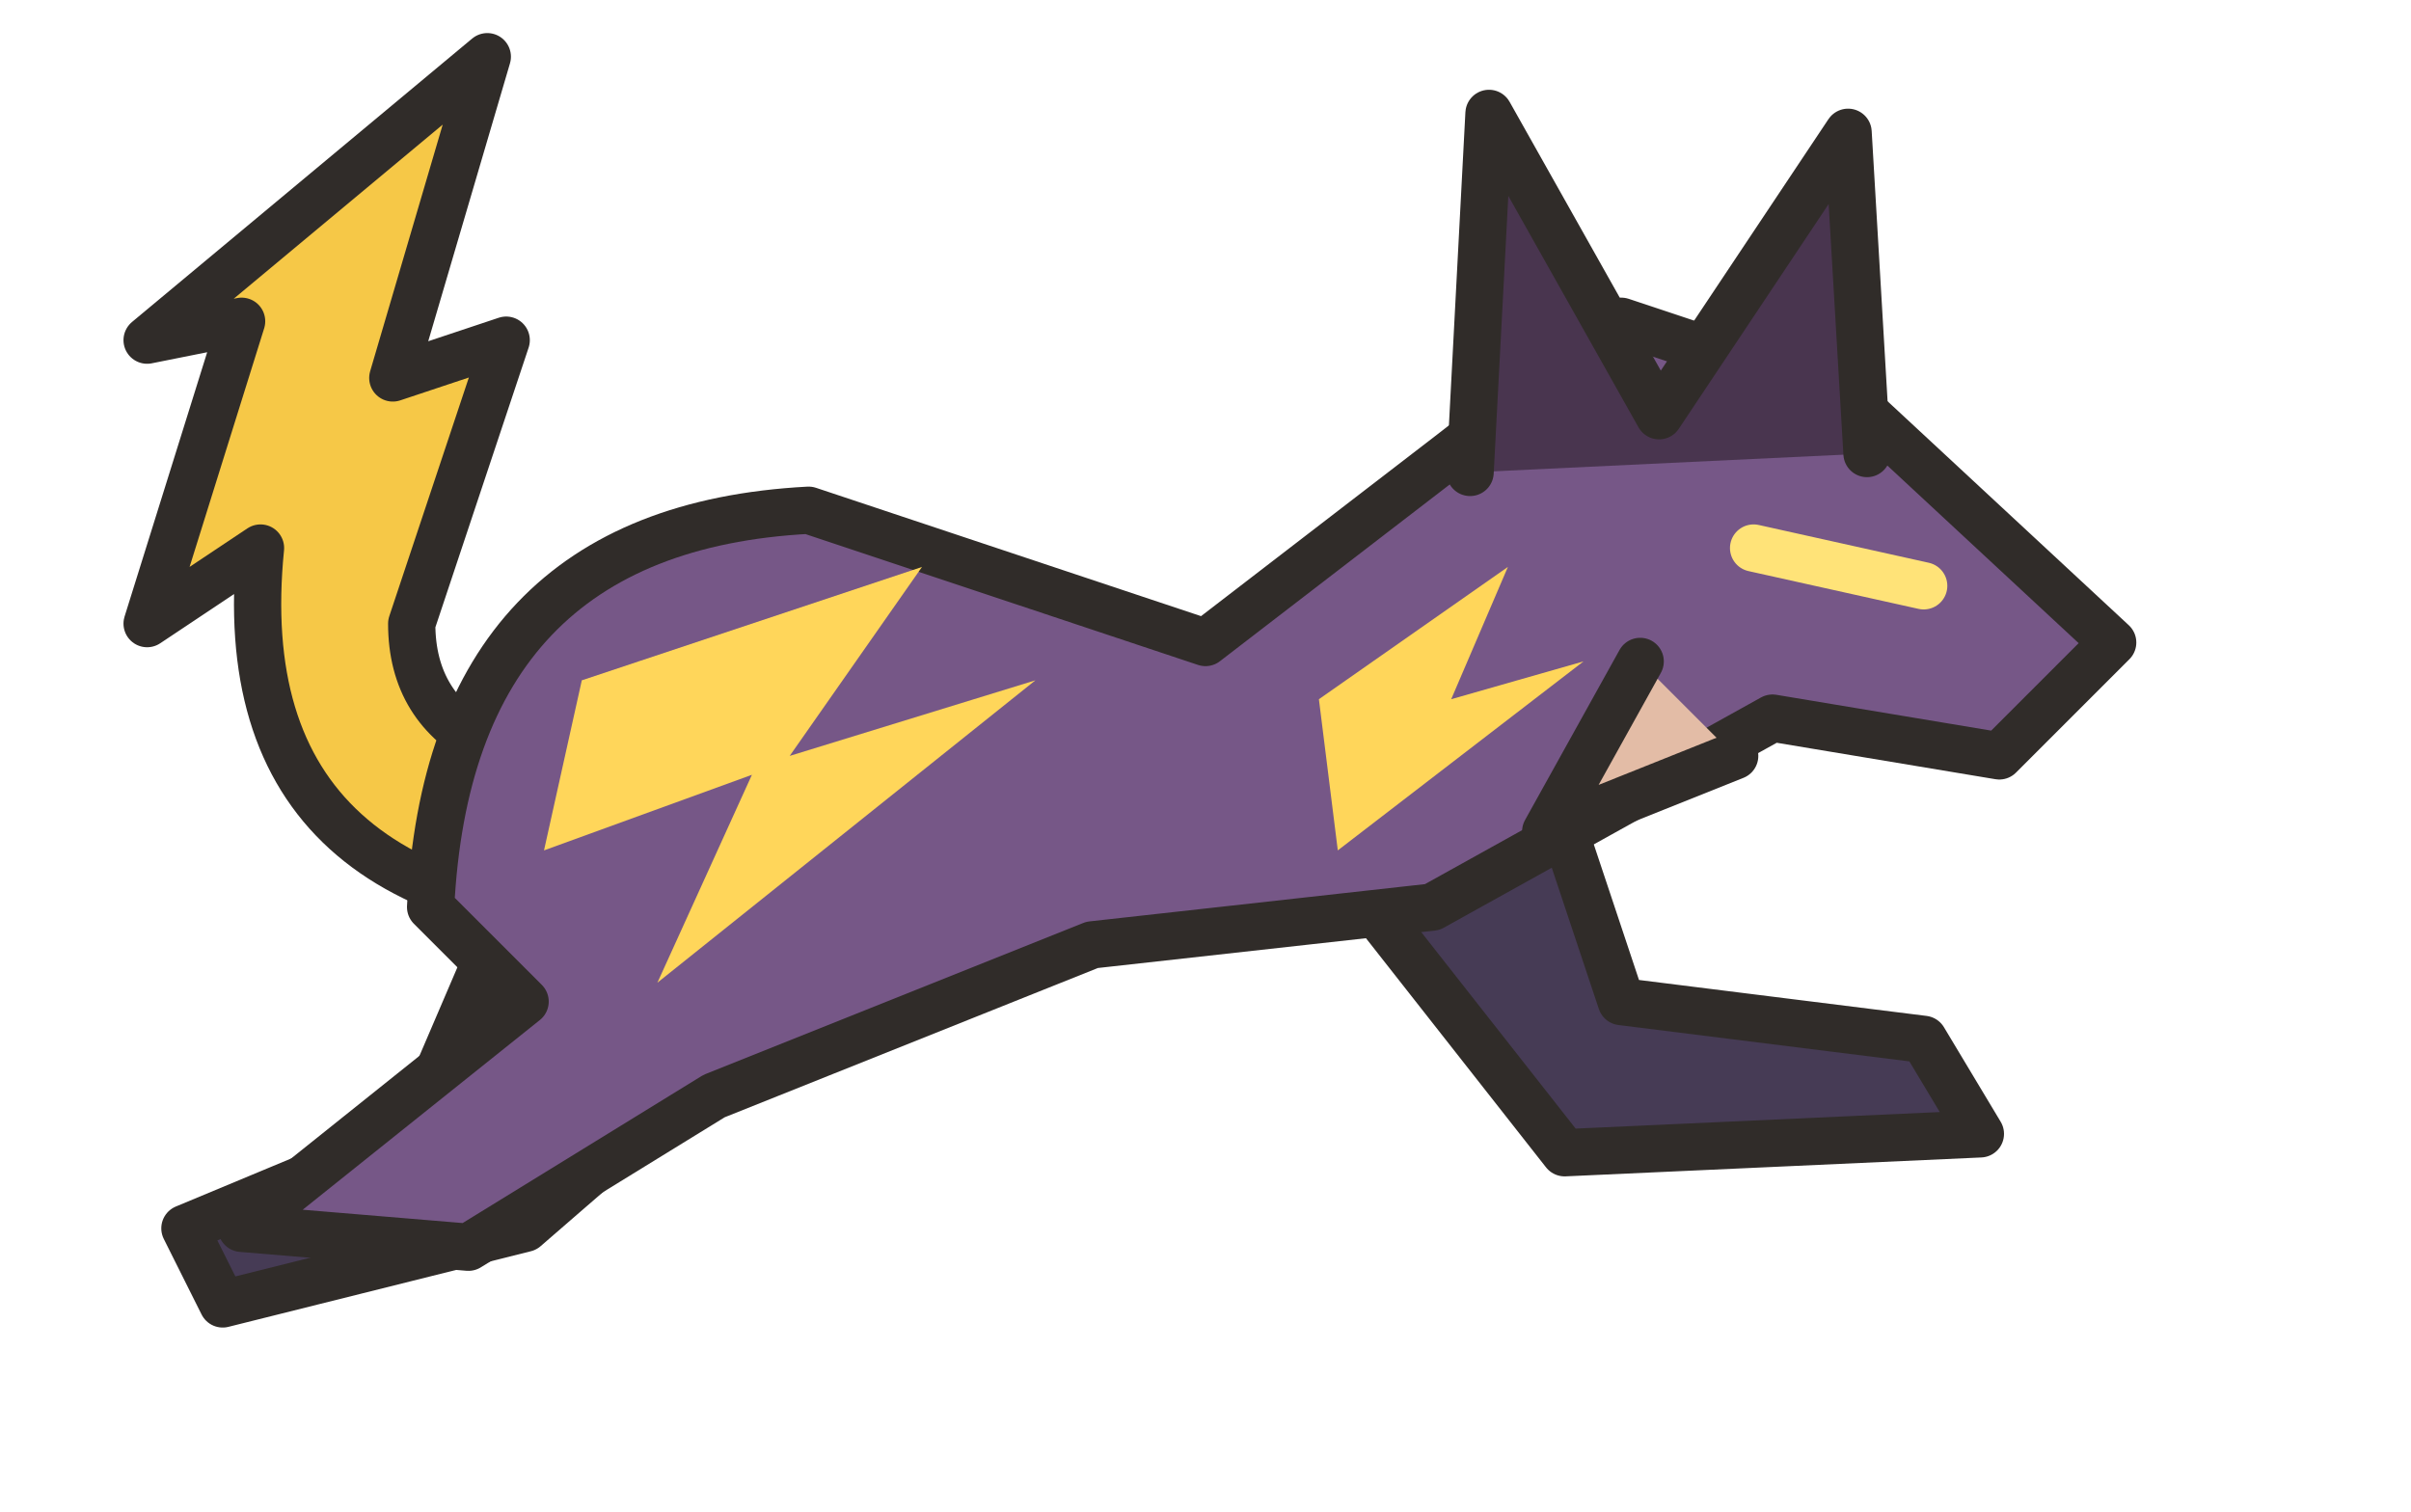
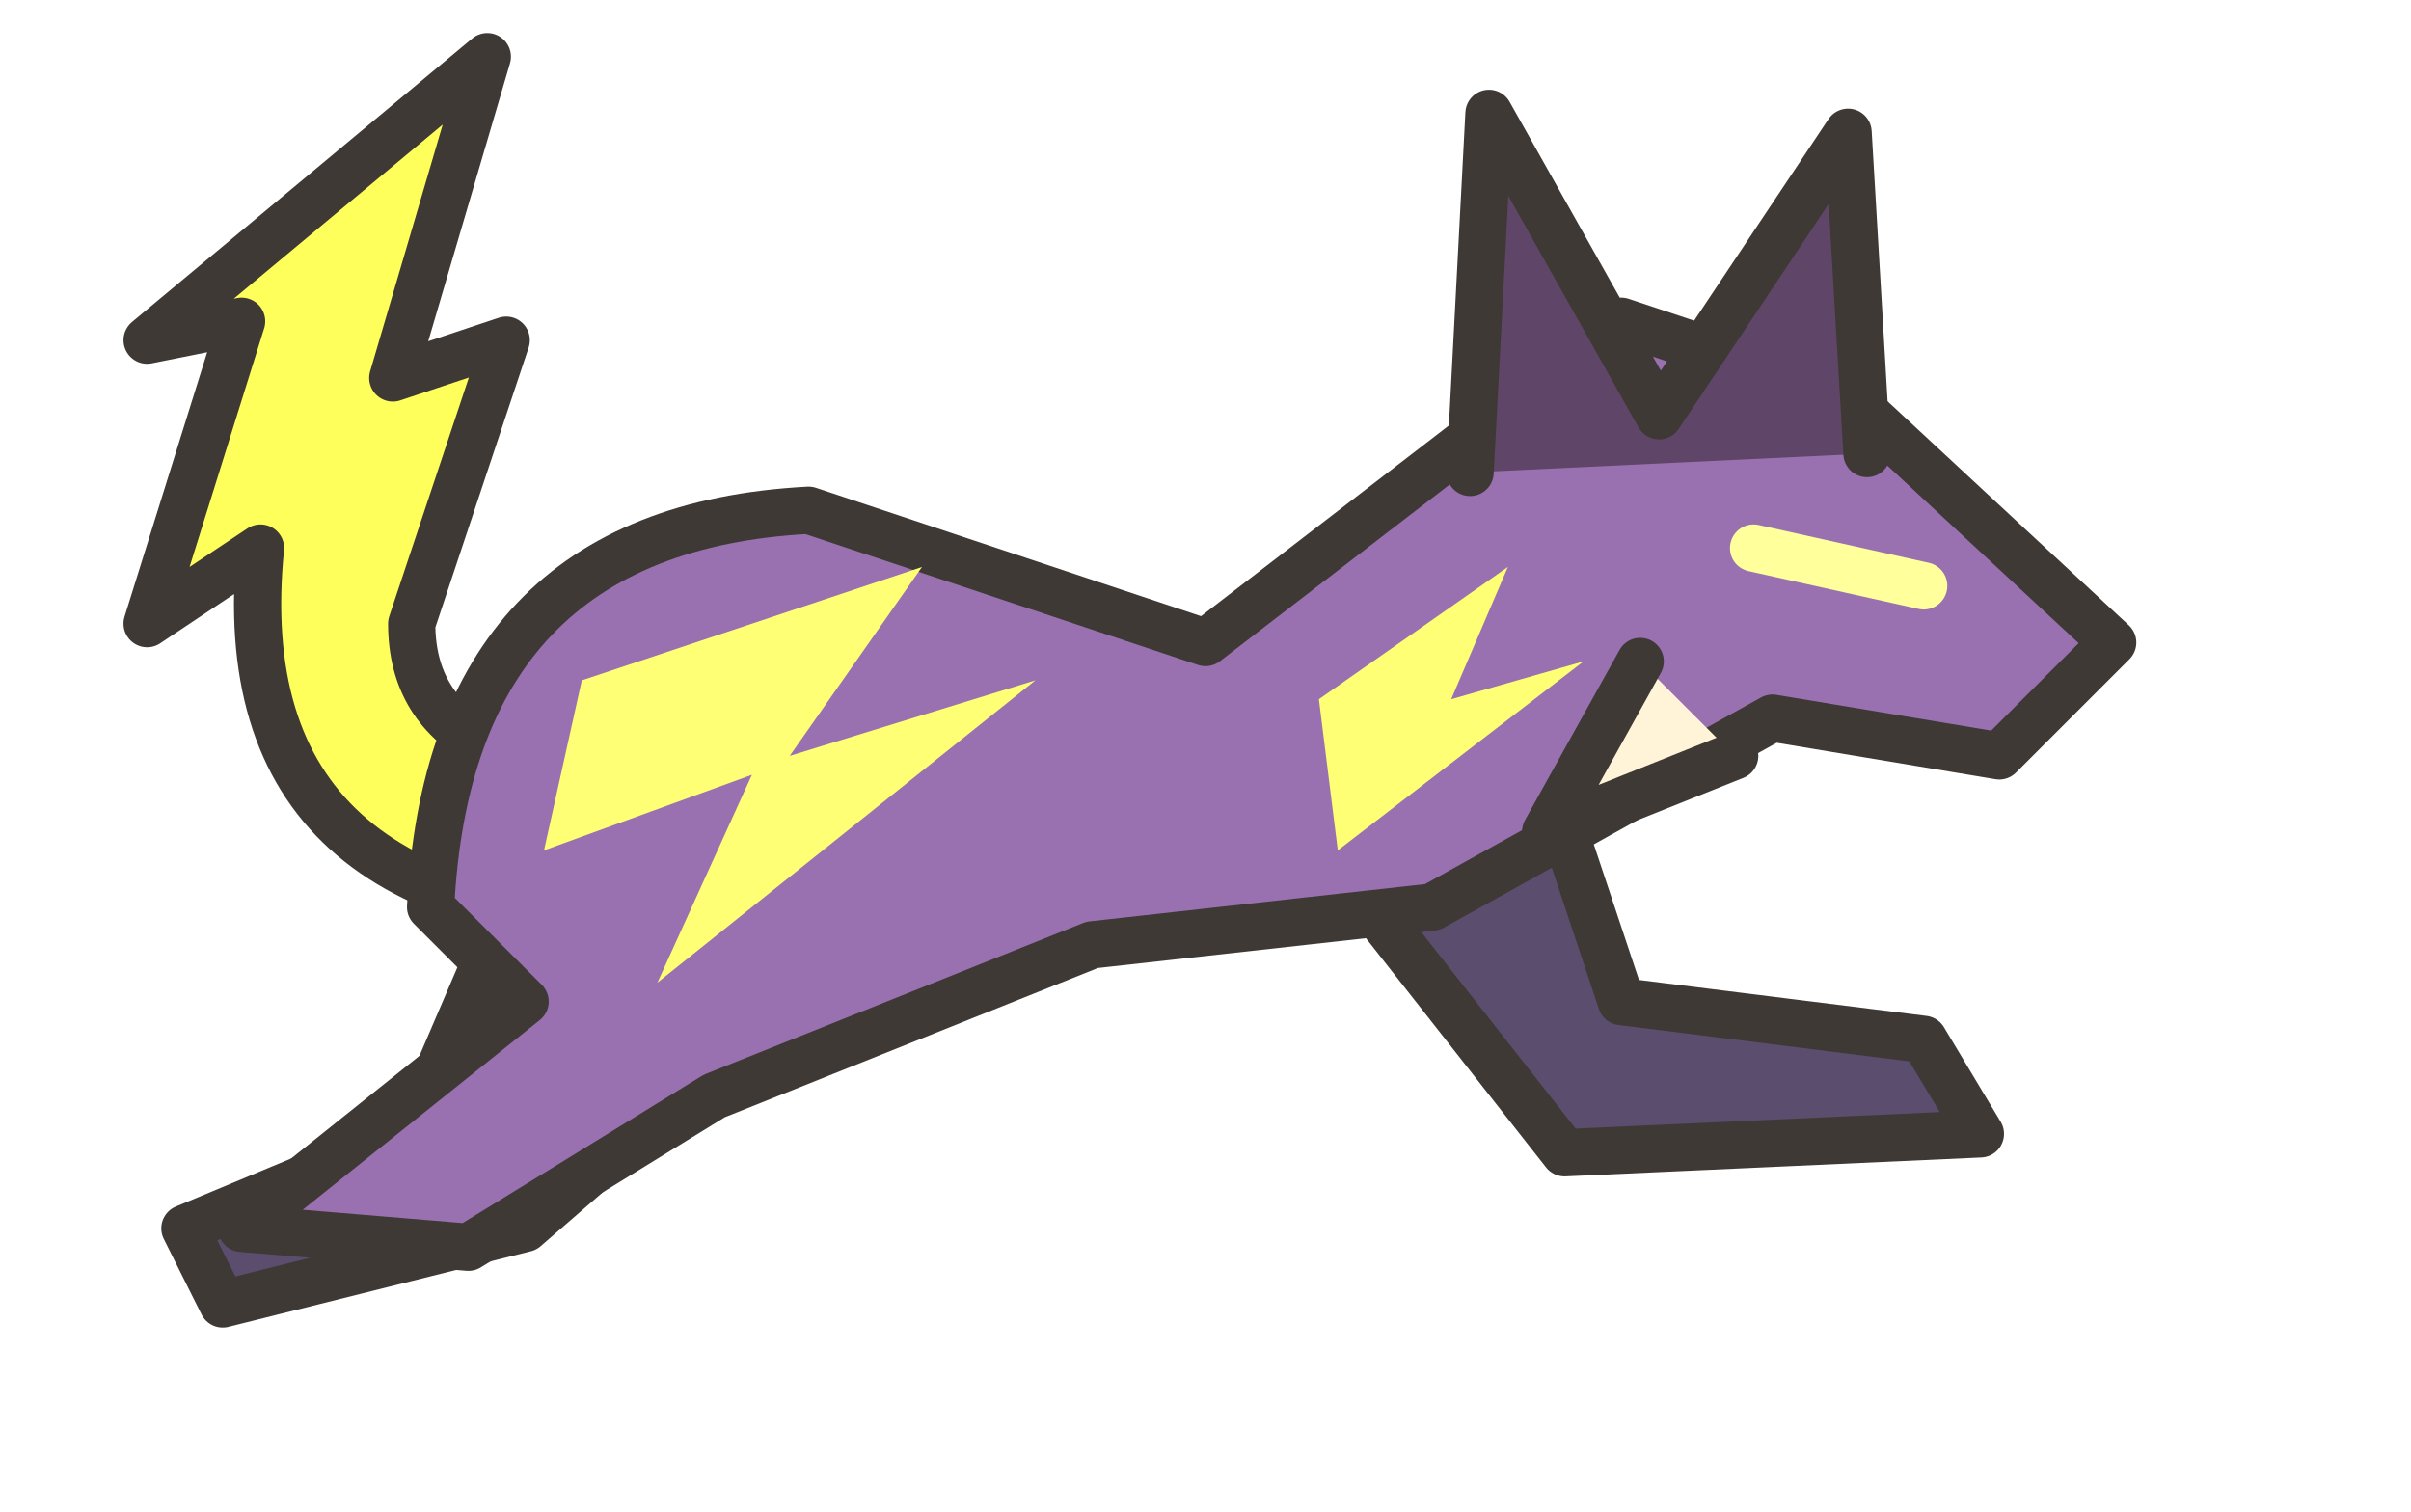
<svg xmlns="http://www.w3.org/2000/svg" width="118" height="74" viewBox="0 0 120 80">
-   <g stroke="#302c29" stroke-width="2.5" stroke-linecap="round" stroke-linejoin="round">
-     <path d="M32 49Q8 49 10 29L4 33 9 17l-5 1L22 3l-5 17 6-2-5 15q0 9 16 8" fill="#f6c847" />
-     <path d="m24 46-6 14-12 5 2 4 16-4 15-13m29-5 11 14 22-1-3-5-16-2-4-12" fill="#463b55" />
-     <path d="M19 48q1-20 20-21l21 7 13-10 9-7 12 4 14 13-6 6-12-2-18 10-18 2-20 8-13 8-12-1 15-12Z" fill="#765787" />
-     <path d="m74 25 1-19 9 16 10-15 1 17" fill="#49354f" />
-     <path d="m27 36 18-6-7 10 13-4-20 16 5-11-11 4Zm39 1 10-7-3 7 7-2-13 10" fill="#ffd65a" stroke="none" />
-     <path d="m89 29 9 2" stroke="#ffe378" />
-     <path d="m83 35-5 9 10-4" fill="#e3bca6" />
+   <g stroke="#3e3935" stroke-width="2.5" stroke-linecap="round" stroke-linejoin="round">
+     <path d="M32 49Q8 49 10 29L4 33 9 17l-5 1L22 3l-5 17 6-2-5 15q0 9 16 8" fill="#ffff5c" />
+     <path d="m24 46-6 14-12 5 2 4 16-4 15-13m29-5 11 14 22-1-3-5-16-2-4-12" fill="#5b4d6e" />
+     <path d="M19 48q1-20 20-21l21 7 13-10 9-7 12 4 14 13-6 6-12-2-18 10-18 2-20 8-13 8-12-1 15-12Z" fill="#9971b0" />
+     <path d="m74 25 1-19 9 16 10-15 1 17" fill="#5f4567" />
+     <path d="m27 36 18-6-7 10 13-4-20 16 5-11-11 4Zm39 1 10-7-3 7 7-2-13 10" fill="#ffff75" stroke="none" />
+     <path d="m89 29 9 2" stroke="#ffff9c" />
+     <path d="m83 35-5 9 10-4" fill="#fff4d8" />
  </g>
</svg>
